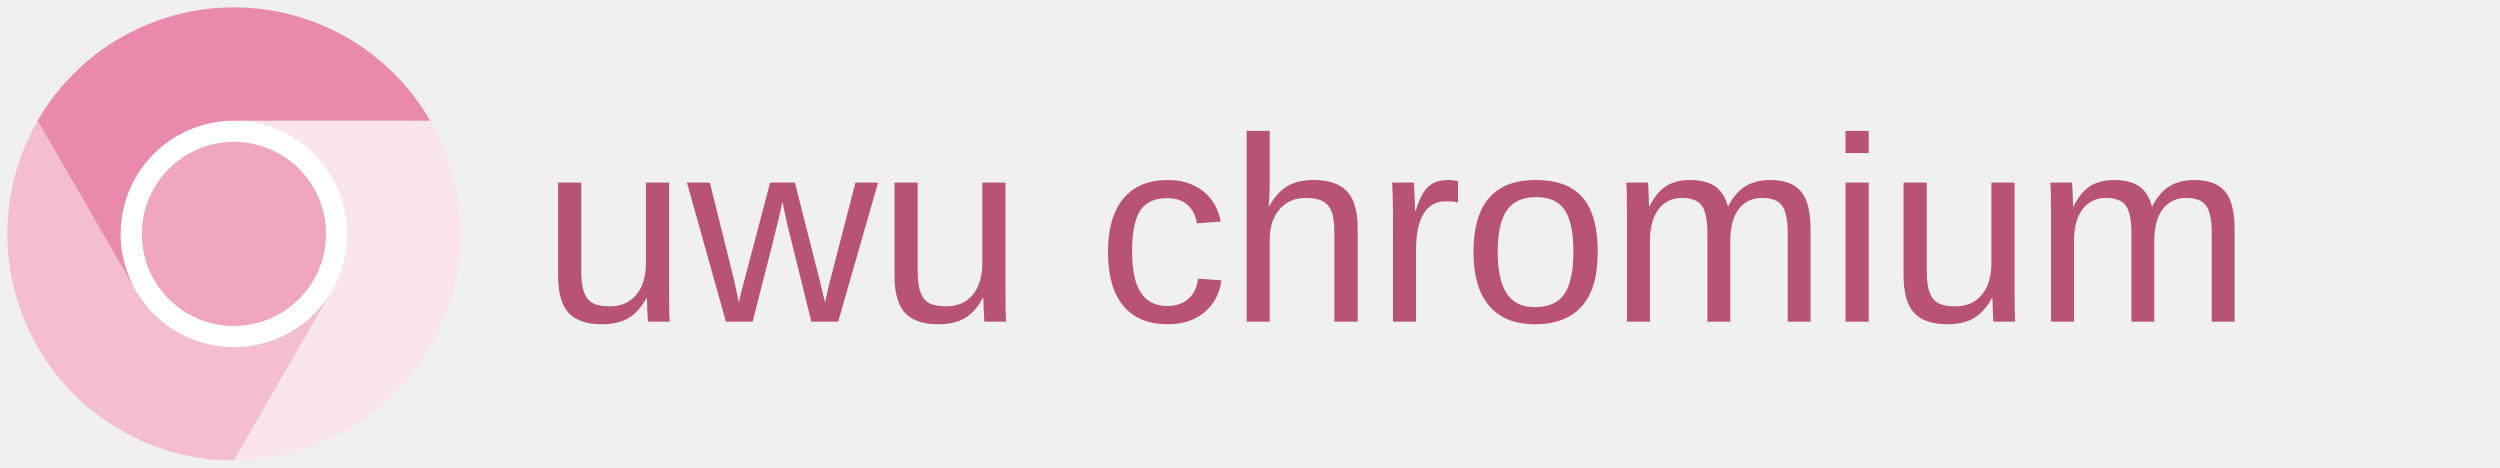
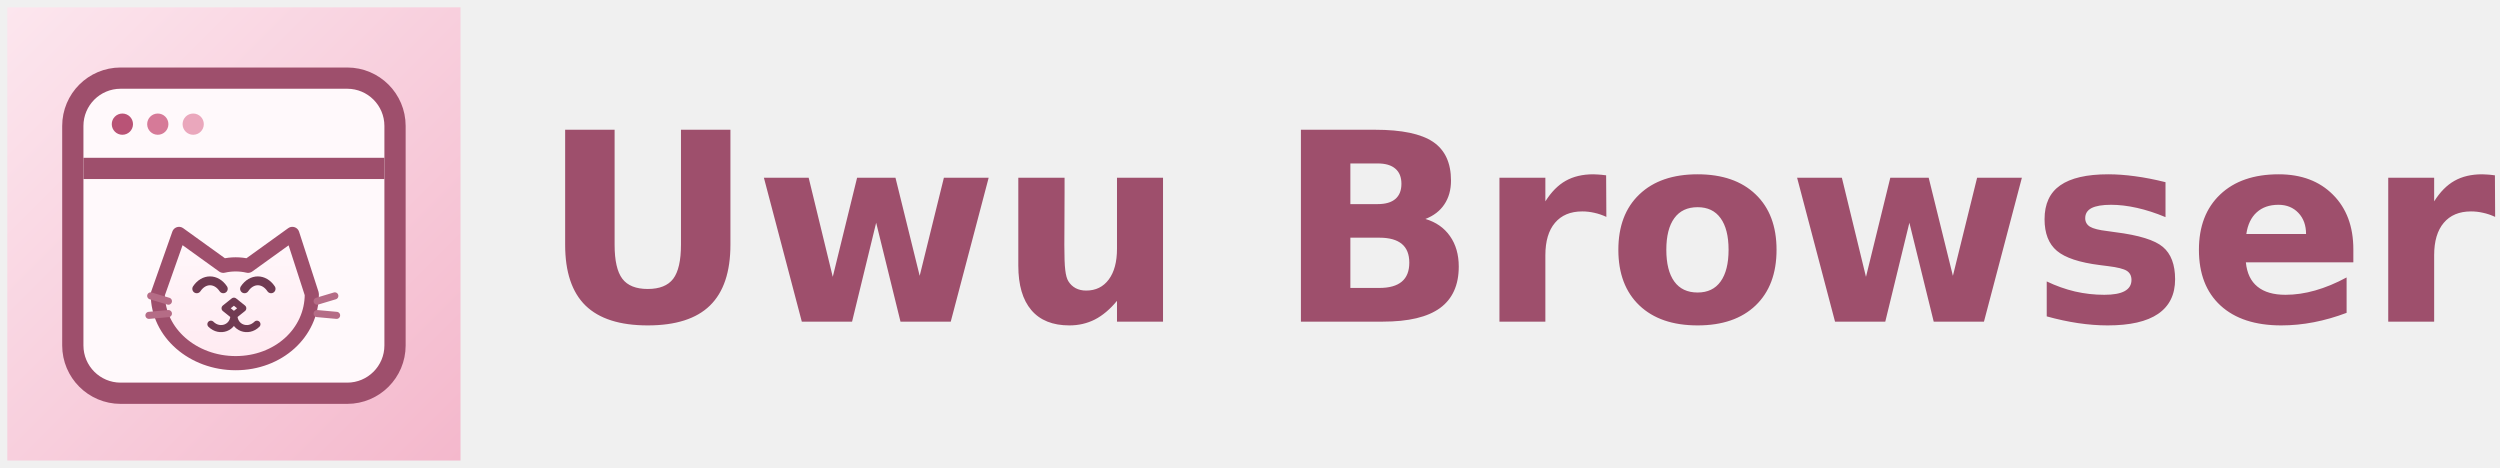
<svg xmlns="http://www.w3.org/2000/svg" width="342" height="64" viewBox="0 0 342 64">
  <svg x="1" y="1" width="62" height="62" viewBox="0 0 256 256">
-     <g clip-path="url(#a)">
-       <path d="M128 191.995c35.346 0 64-28.654 64-64 0-35.347-28.654-64-64-64-35.346 0-64 28.654-64 64 0 35.346 28.654 64 64 64Z" fill="#fff" />
-       <path d="M96.01 183.41a63.681 63.681 0 0 1-23.42-23.43l-.007.004-55.425-96a128.027 128.027 0 0 0 110.841 192.018l55.436-96.018a63.985 63.985 0 0 1-16.465 18.775 64.007 64.007 0 0 1-70.96 4.651Z" fill="#F4BED0" />
-       <path d="M191.991 127.984a63.683 63.683 0 0 1-8.581 31.996l.007.004-55.426 96a128.029 128.029 0 0 0 110.872-192H127.991a64 64 0 0 1 64 64Z" fill="#FBE5EC" />
-       <path d="M128 180c28.719 0 52-23.281 52-52s-23.281-52-52-52-52 23.281-52 52 23.281 52 52 52Z" fill="#F0A6BF" />
-       <path d="M95.99 72.59a63.684 63.684 0 0 1 32.001-8.566v-.008h110.851A128.035 128.035 0 0 0 127.991.026 128.028 128.028 0 0 0 17.13 63.999l55.436 96.018a64.003 64.003 0 0 1 4.65-70.961A64 64 0 0 1 95.991 72.59Z" fill="#E989AE" />
-     </g>
    <defs>
-       <clipPath id="a">
-         <path fill="#fff" d="M0 0h256v256H0z" />
-       </clipPath>
+       <linearGradient id="background" x1="0" y1="0" x2="1" y2="1">
+         <stop offset="0" stop-color="#FCE6EE" />
+         <stop offset="1" stop-color="#F4B8CC" />
+       </linearGradient>
+       <linearGradient id="face" x1="0" y1="0" x2="0" y2="1">
+         <stop offset="0" stop-color="#FFF8FB" />
+         <stop offset="1" stop-color="#FFEAF1" />
+       </linearGradient>
    </defs>
+     <rect width="256" height="256" fill="url(#background)" />
+     <rect x="37" y="40" width="182" height="178" rx="27" fill="#FFF9FB" stroke="#9E4F6C" stroke-width="12" />
+     <path d="M43 91h170" stroke="#9E4F6C" stroke-width="12" />
+     <circle cx="65" cy="66" r="6" fill="#B95376" />
+     <circle cx="85" cy="66" r="6" fill="#D67A98" />
+     <circle cx="105" cy="66" r="6" fill="#EAA7BC" />
+     <path d="m85 162 12-34 25 18a31 31 0 0 1 14 0l25-18 11 34c0 22-19 39-43 39s-44-17-44-39Z" fill="url(#face)" stroke="#9E4F6C" stroke-width="8" stroke-linejoin="round" />
+     <path d="M107 159c4-6 11-6 15 0m12 0c4-6 11-6 15 0" fill="none" stroke="#713B52" stroke-width="5" stroke-linecap="round" />
+     <path d="m128 166 5 4-5 4-5-4 5-4Zm0 8c0 7-8 10-13 5m13-5c0 7 8 10 13 5" fill="none" stroke="#713B52" stroke-width="4" stroke-linecap="round" stroke-linejoin="round" />
+     <path d="m91 166-10-3m10 10-11 1m95-8 10-3m-10 10 11 1" fill="none" stroke="#B56C86" stroke-width="4" stroke-linecap="round" />
  </svg>
-   <text x="74" y="44" font-family="Droid Sans, Arial, sans-serif" font-size="36" font-weight="500" fill="#B95376">uwu chromium</text>
+   <text x="74" y="44" font-family="DejaVu Sans, Arial, sans-serif" font-size="36" font-weight="600" fill="#9E4F6C">Uwu Browser</text>
</svg>
